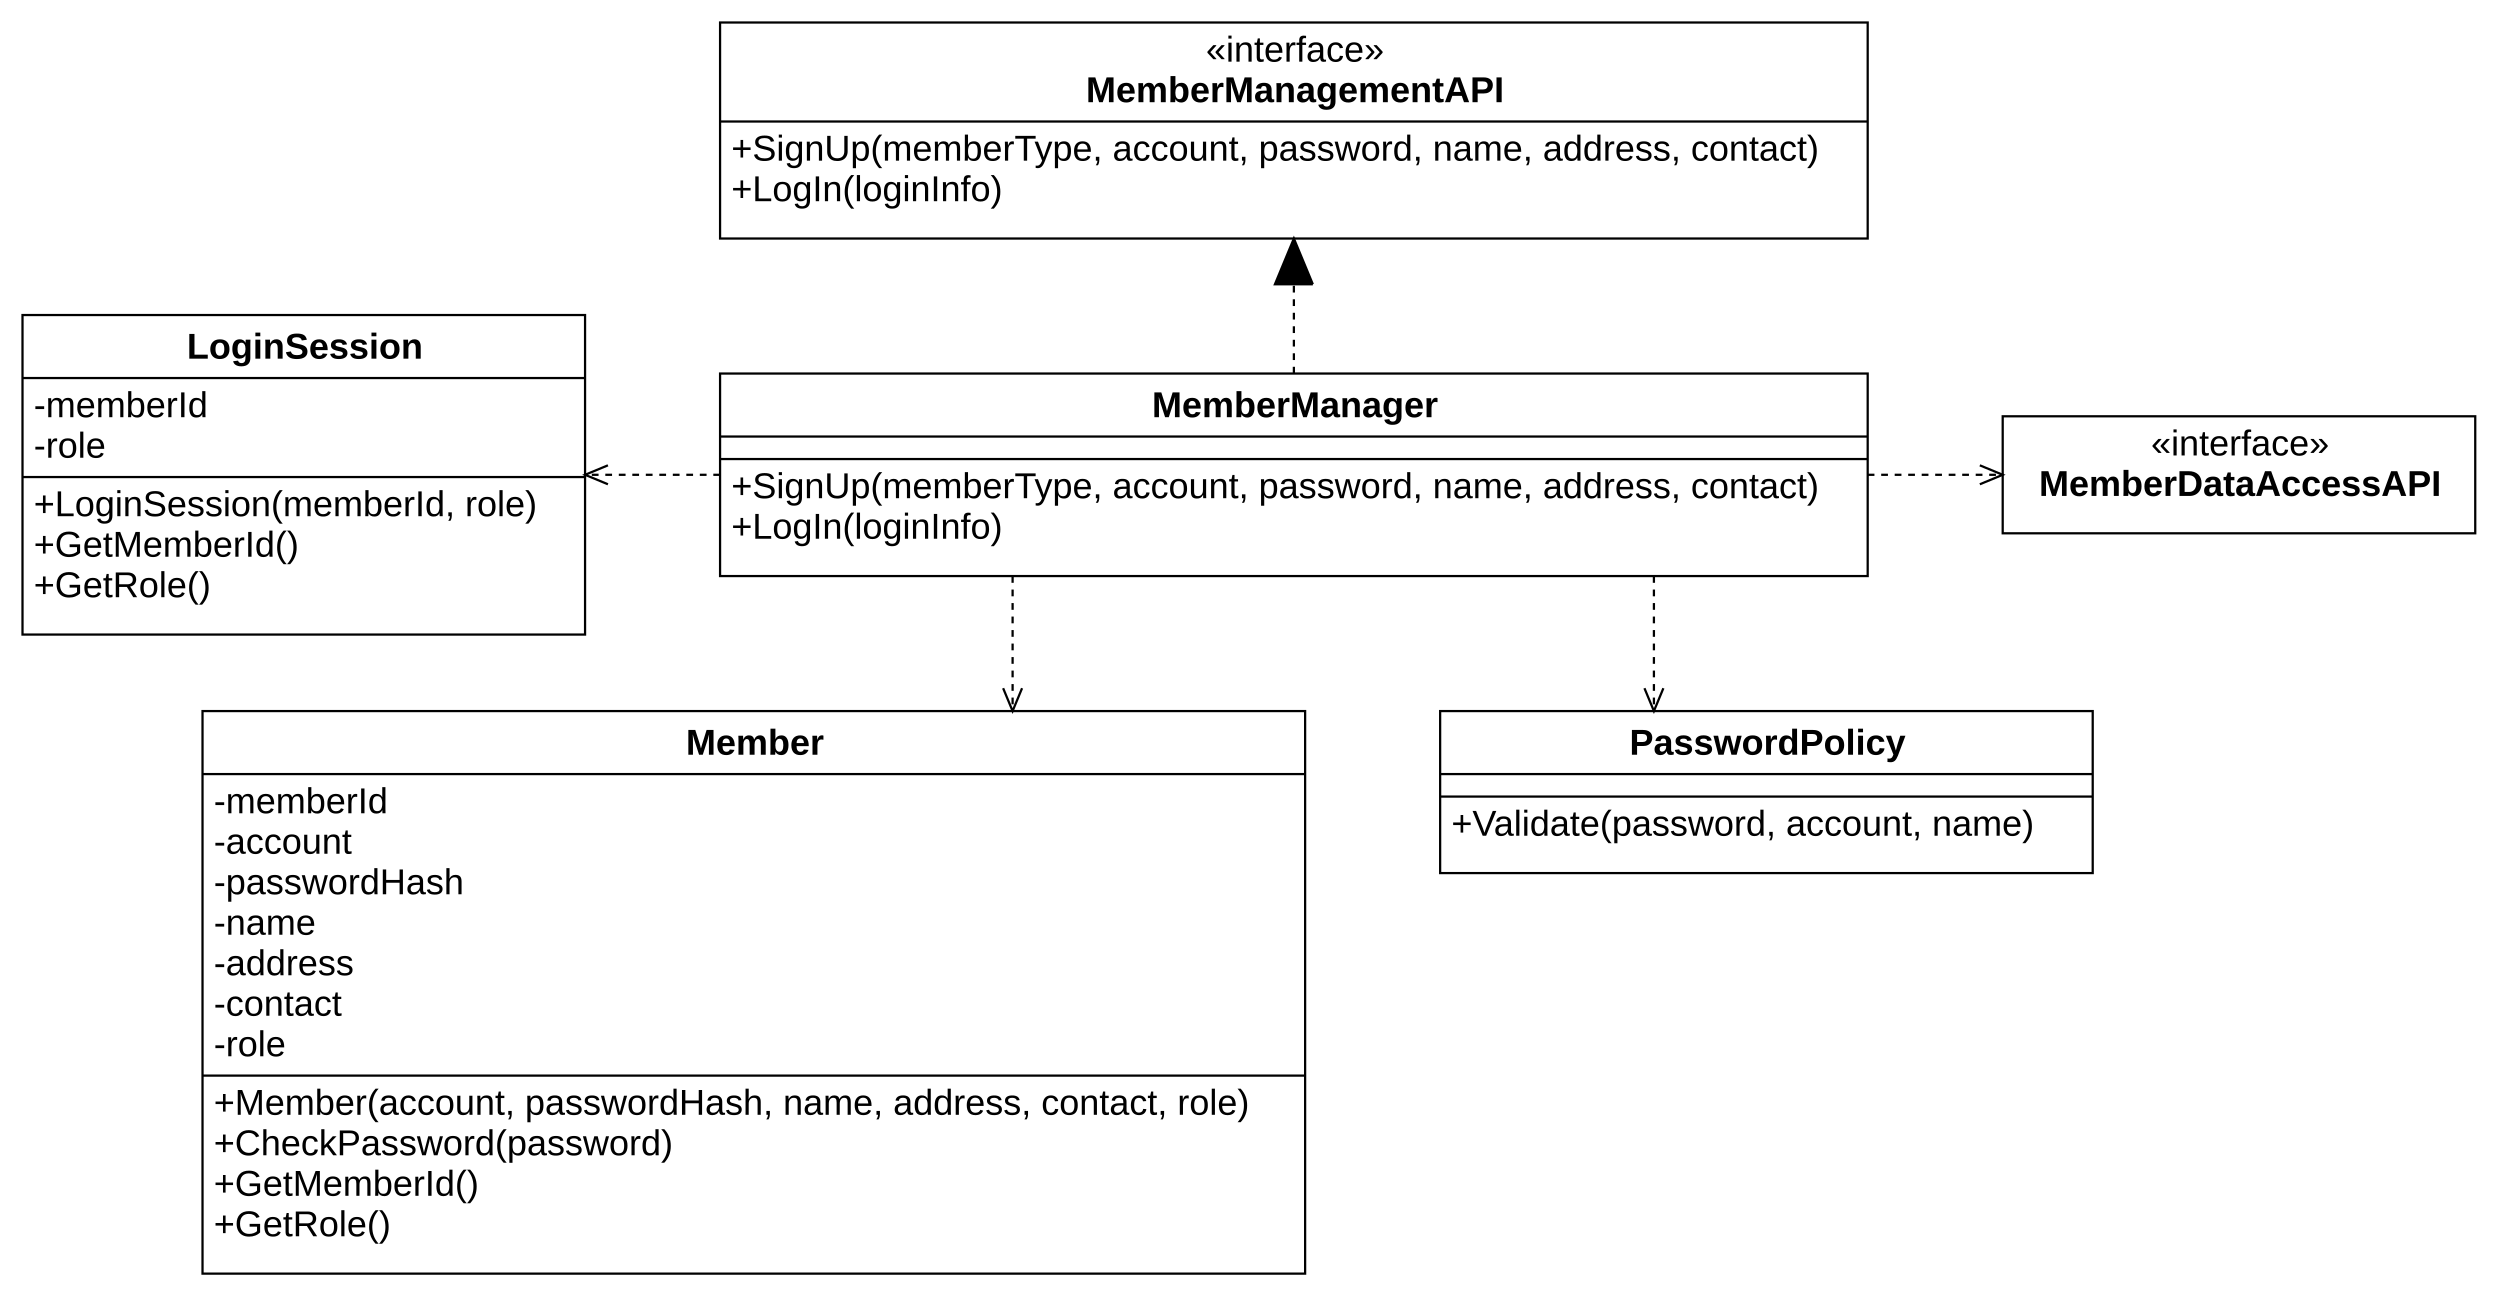
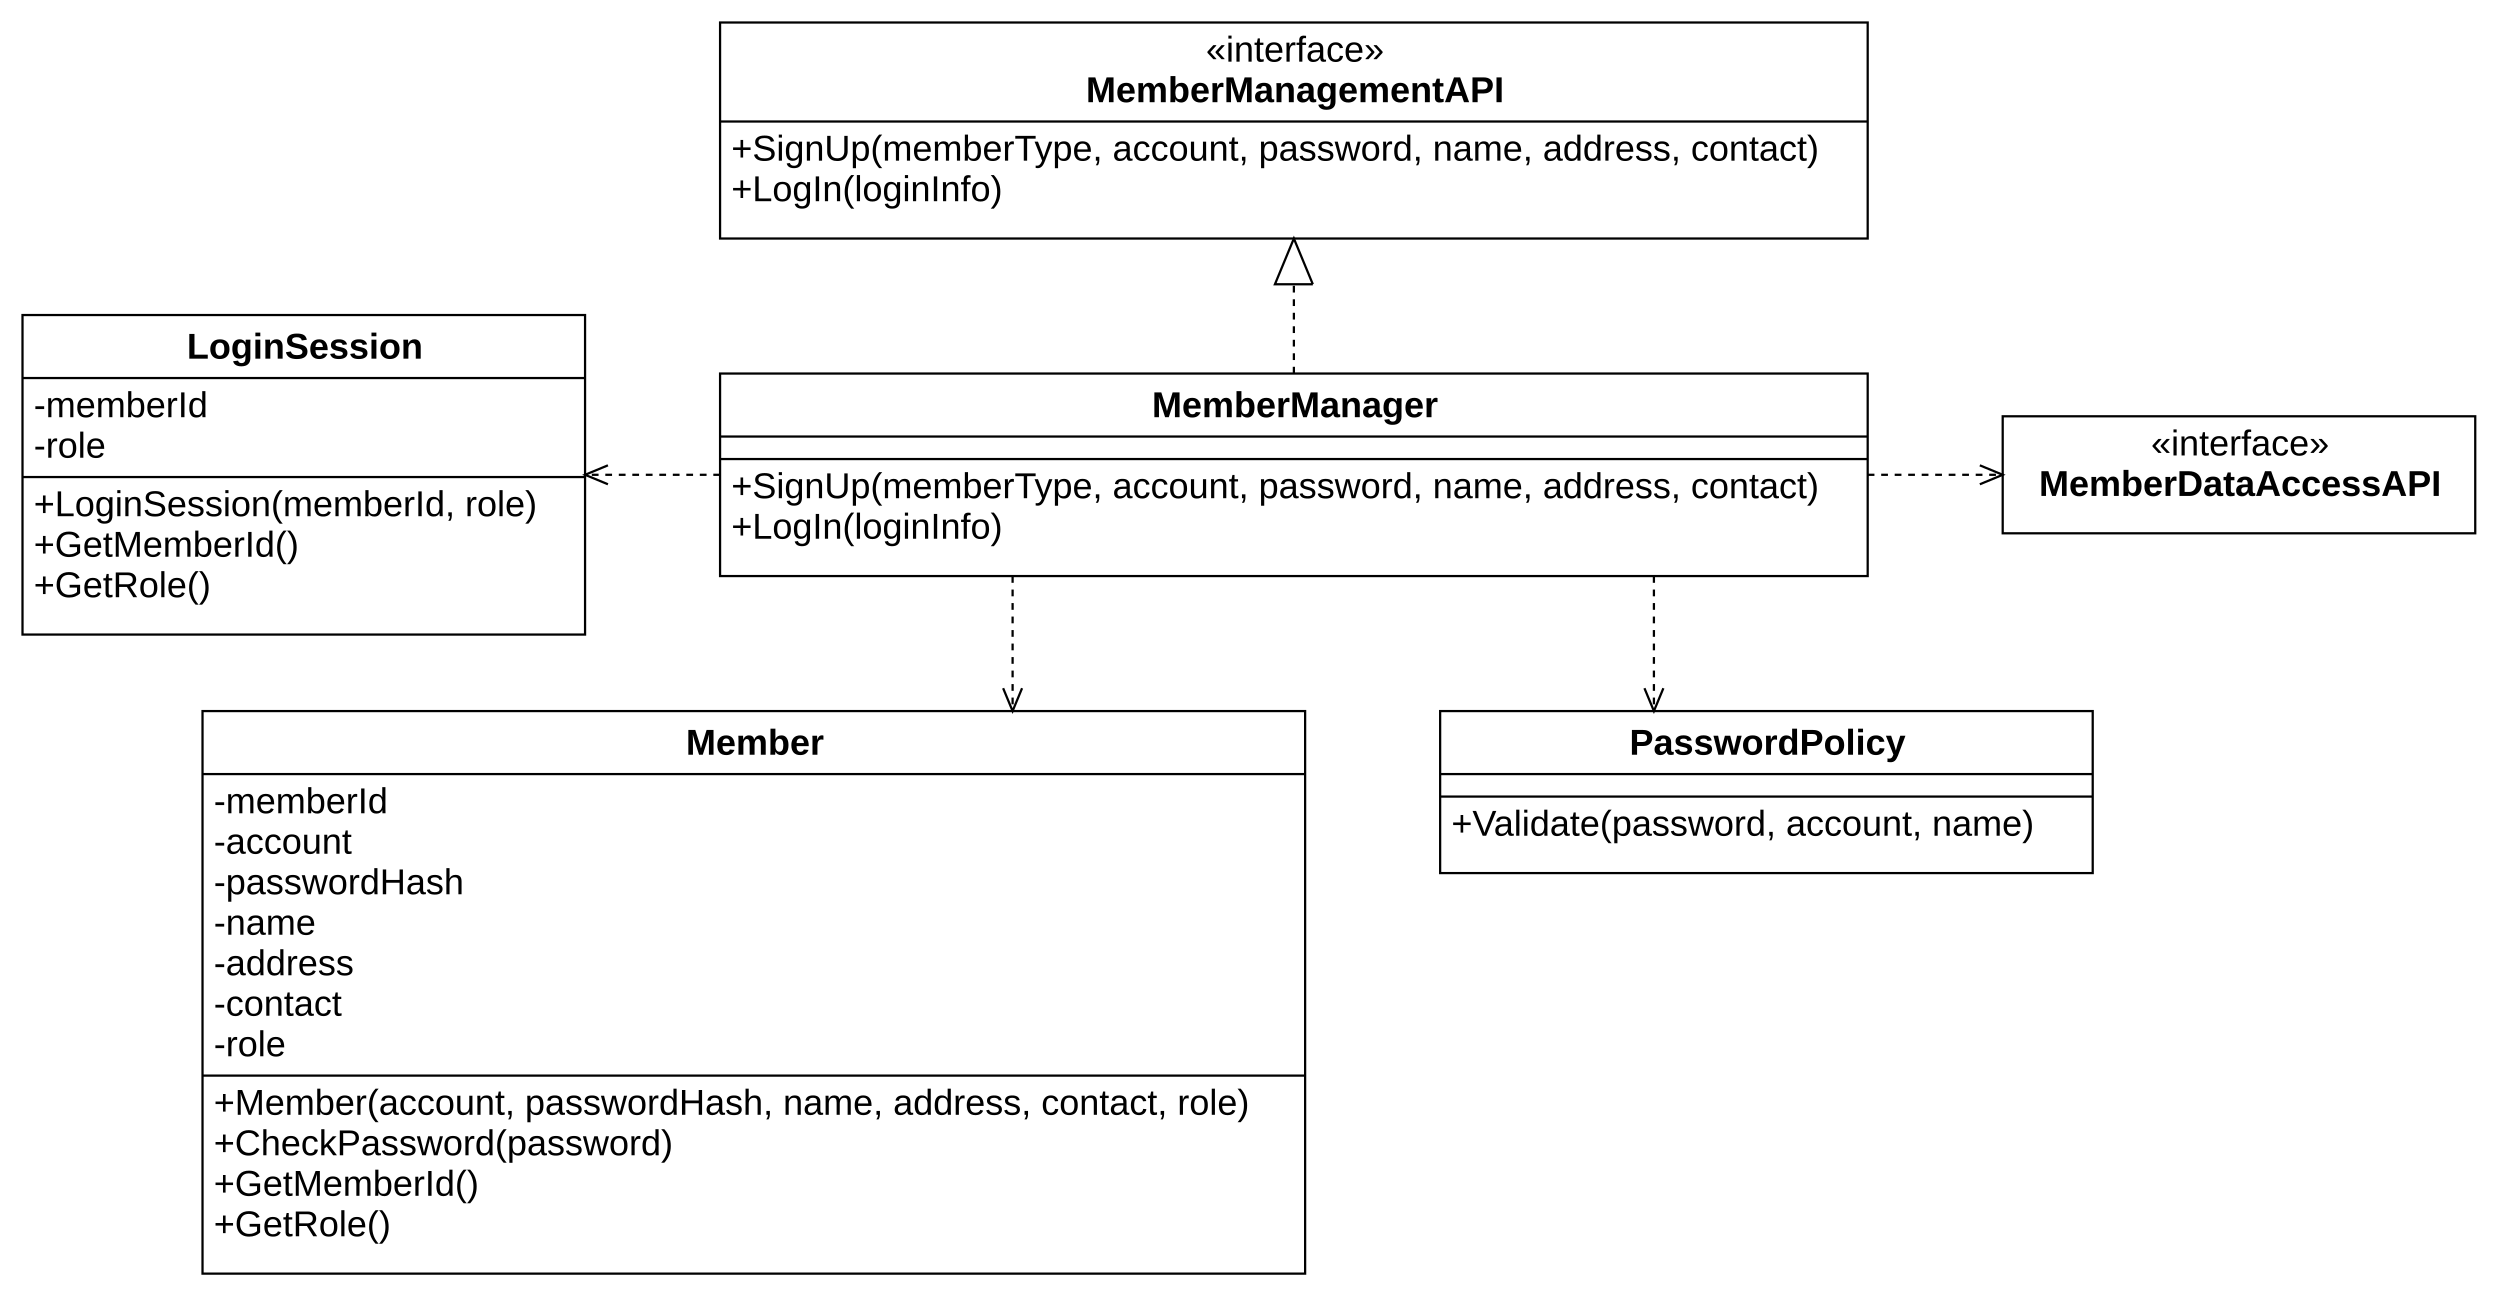
<svg xmlns="http://www.w3.org/2000/svg" width="1111" height="576">
  <defs />
  <g>
    <path fill="rgb(255,255,255)" stroke="none" d="M 320 10 L 830 10 L 830 106 L 320 106 Z" />
    <path fill="none" stroke="rgb(0,0,0)" stroke-width="1" stroke-miterlimit="10" d="M 320 10 L 830 10 L 830 106 L 320 106 Z" />
    <path fill="none" stroke="rgb(0,0,0)" stroke-width="1" stroke-miterlimit="10" d="M 320 54 L 830 54" />
    <text fill="rgb(0,0,0)" stroke="none" font-family="Arial" font-size="16px" font-style="normal" font-weight="normal" text-decoration="normal" x="535.918" y="27.406" text-anchor="start" dominant-baseline="alphabetic" xml:space="preserve">«interface»</text>
    <text fill="rgb(0,0,0)" stroke="none" font-family="Arial" font-size="16px" font-style="normal" font-weight="bold" text-decoration="normal" x="482.59" y="45.406" text-anchor="start" dominant-baseline="alphabetic" xml:space="preserve">MemberManagementAPI</text>
    <text fill="rgb(0,0,0)" stroke="none" font-family="Arial" font-size="16px" font-style="normal" font-weight="normal" text-decoration="normal" x="325" y="71.406" text-anchor="start" dominant-baseline="alphabetic" xml:space="preserve">+SignUp(memberType, account, password, name, address, contact)</text>
    <text fill="rgb(0,0,0)" stroke="none" font-family="Arial" font-size="16px" font-style="normal" font-weight="normal" text-decoration="normal" x="325" y="89.406" text-anchor="start" dominant-baseline="alphabetic" xml:space="preserve">+LogIn(loginInfo)</text>
    <path fill="rgb(255,255,255)" stroke="none" d="M 320 166 L 830 166 L 830 256 L 320 256 Z" />
    <path fill="none" stroke="rgb(0,0,0)" stroke-width="1" stroke-miterlimit="10" d="M 320 166 L 830 166 L 830 256 L 320 256 Z" />
    <path fill="none" stroke="rgb(0,0,0)" stroke-width="1" stroke-miterlimit="10" d="M 320 194 L 830 194" />
    <path fill="none" stroke="rgb(0,0,0)" stroke-width="1" stroke-miterlimit="10" d="M 320 204 L 830 204" />
    <text fill="rgb(0,0,0)" stroke="none" font-family="Arial" font-size="16px" font-style="normal" font-weight="bold" text-decoration="normal" x="511.926" y="185.406" text-anchor="start" dominant-baseline="alphabetic" xml:space="preserve">MemberManager</text>
    <text fill="rgb(0,0,0)" stroke="none" font-family="Arial" font-size="16px" font-style="normal" font-weight="normal" text-decoration="normal" x="325" y="221.406" text-anchor="start" dominant-baseline="alphabetic" xml:space="preserve">+SignUp(memberType, account, password, name, address, contact)</text>
    <text fill="rgb(0,0,0)" stroke="none" font-family="Arial" font-size="16px" font-style="normal" font-weight="normal" text-decoration="normal" x="325" y="239.406" text-anchor="start" dominant-baseline="alphabetic" xml:space="preserve">+LogIn(loginInfo)</text>
    <path fill="rgb(255,255,255)" stroke="none" d="M 90 316 L 580 316 L 580 566 L 90 566 Z" />
    <path fill="none" stroke="rgb(0,0,0)" stroke-width="1" stroke-miterlimit="10" d="M 90 316 L 580 316 L 580 566 L 90 566 Z" />
    <path fill="none" stroke="rgb(0,0,0)" stroke-width="1" stroke-miterlimit="10" d="M 90 344 L 580 344" />
    <path fill="none" stroke="rgb(0,0,0)" stroke-width="1" stroke-miterlimit="10" d="M 90 478 L 580 478" />
    <text fill="rgb(0,0,0)" stroke="none" font-family="Arial" font-size="16px" font-style="normal" font-weight="bold" text-decoration="normal" x="304.824" y="335.406" text-anchor="start" dominant-baseline="alphabetic" xml:space="preserve">Member</text>
    <text fill="rgb(0,0,0)" stroke="none" font-family="Arial" font-size="16px" font-style="normal" font-weight="normal" text-decoration="normal" x="95" y="361.406" text-anchor="start" dominant-baseline="alphabetic" xml:space="preserve">-memberId</text>
    <text fill="rgb(0,0,0)" stroke="none" font-family="Arial" font-size="16px" font-style="normal" font-weight="normal" text-decoration="normal" x="95" y="379.406" text-anchor="start" dominant-baseline="alphabetic" xml:space="preserve">-account</text>
    <text fill="rgb(0,0,0)" stroke="none" font-family="Arial" font-size="16px" font-style="normal" font-weight="normal" text-decoration="normal" x="95" y="397.406" text-anchor="start" dominant-baseline="alphabetic" xml:space="preserve">-passwordHash</text>
    <text fill="rgb(0,0,0)" stroke="none" font-family="Arial" font-size="16px" font-style="normal" font-weight="normal" text-decoration="normal" x="95" y="415.406" text-anchor="start" dominant-baseline="alphabetic" xml:space="preserve">-name</text>
    <text fill="rgb(0,0,0)" stroke="none" font-family="Arial" font-size="16px" font-style="normal" font-weight="normal" text-decoration="normal" x="95" y="433.406" text-anchor="start" dominant-baseline="alphabetic" xml:space="preserve">-address</text>
    <text fill="rgb(0,0,0)" stroke="none" font-family="Arial" font-size="16px" font-style="normal" font-weight="normal" text-decoration="normal" x="95" y="451.406" text-anchor="start" dominant-baseline="alphabetic" xml:space="preserve">-contact</text>
    <text fill="rgb(0,0,0)" stroke="none" font-family="Arial" font-size="16px" font-style="normal" font-weight="normal" text-decoration="normal" x="95" y="469.406" text-anchor="start" dominant-baseline="alphabetic" xml:space="preserve">-role</text>
    <text fill="rgb(0,0,0)" stroke="none" font-family="Arial" font-size="16px" font-style="normal" font-weight="normal" text-decoration="normal" x="95" y="495.406" text-anchor="start" dominant-baseline="alphabetic" xml:space="preserve">+Member(account, passwordHash, name, address, contact, role)</text>
    <text fill="rgb(0,0,0)" stroke="none" font-family="Arial" font-size="16px" font-style="normal" font-weight="normal" text-decoration="normal" x="95" y="513.406" text-anchor="start" dominant-baseline="alphabetic" xml:space="preserve">+CheckPassword(password)</text>
    <text fill="rgb(0,0,0)" stroke="none" font-family="Arial" font-size="16px" font-style="normal" font-weight="normal" text-decoration="normal" x="95" y="531.406" text-anchor="start" dominant-baseline="alphabetic" xml:space="preserve">+GetMemberId()</text>
    <text fill="rgb(0,0,0)" stroke="none" font-family="Arial" font-size="16px" font-style="normal" font-weight="normal" text-decoration="normal" x="95" y="549.406" text-anchor="start" dominant-baseline="alphabetic" xml:space="preserve">+GetRole()</text>
    <path fill="rgb(255,255,255)" stroke="none" d="M 10 140 L 260 140 L 260 282 L 10 282 Z" />
    <path fill="none" stroke="rgb(0,0,0)" stroke-width="1" stroke-miterlimit="10" d="M 10 140 L 260 140 L 260 282 L 10 282 Z" />
    <path fill="none" stroke="rgb(0,0,0)" stroke-width="1" stroke-miterlimit="10" d="M 10 168 L 260 168" />
    <path fill="none" stroke="rgb(0,0,0)" stroke-width="1" stroke-miterlimit="10" d="M 10 212 L 260 212" />
    <text fill="rgb(0,0,0)" stroke="none" font-family="Arial" font-size="16px" font-style="normal" font-weight="bold" text-decoration="normal" x="83.051" y="159.406" text-anchor="start" dominant-baseline="alphabetic" xml:space="preserve">LoginSession</text>
    <text fill="rgb(0,0,0)" stroke="none" font-family="Arial" font-size="16px" font-style="normal" font-weight="normal" text-decoration="normal" x="15" y="185.406" text-anchor="start" dominant-baseline="alphabetic" xml:space="preserve">-memberId</text>
    <text fill="rgb(0,0,0)" stroke="none" font-family="Arial" font-size="16px" font-style="normal" font-weight="normal" text-decoration="normal" x="15" y="203.406" text-anchor="start" dominant-baseline="alphabetic" xml:space="preserve">-role</text>
    <text fill="rgb(0,0,0)" stroke="none" font-family="Arial" font-size="16px" font-style="normal" font-weight="normal" text-decoration="normal" x="15" y="229.406" text-anchor="start" dominant-baseline="alphabetic" xml:space="preserve">+LoginSession(memberId, role)</text>
    <text fill="rgb(0,0,0)" stroke="none" font-family="Arial" font-size="16px" font-style="normal" font-weight="normal" text-decoration="normal" x="15" y="247.406" text-anchor="start" dominant-baseline="alphabetic" xml:space="preserve">+GetMemberId()</text>
    <text fill="rgb(0,0,0)" stroke="none" font-family="Arial" font-size="16px" font-style="normal" font-weight="normal" text-decoration="normal" x="15" y="265.406" text-anchor="start" dominant-baseline="alphabetic" xml:space="preserve">+GetRole()</text>
    <path fill="rgb(255,255,255)" stroke="none" d="M 890 185 L 1100 185 L 1100 237 L 890 237 Z" />
    <path fill="none" stroke="rgb(0,0,0)" stroke-width="1" stroke-miterlimit="10" d="M 890 185 L 1100 185 L 1100 237 L 890 237 Z" />
    <text fill="rgb(0,0,0)" stroke="none" font-family="Arial" font-size="16px" font-style="normal" font-weight="normal" text-decoration="normal" x="955.918" y="202.406" text-anchor="start" dominant-baseline="alphabetic" xml:space="preserve">«interface»</text>
    <text fill="rgb(0,0,0)" stroke="none" font-family="Arial" font-size="16px" font-style="normal" font-weight="bold" text-decoration="normal" x="906.125" y="220.406" text-anchor="start" dominant-baseline="alphabetic" xml:space="preserve">MemberDataAccessAPI</text>
    <path fill="none" stroke="rgb(0,0,0)" stroke-width="1" stroke-miterlimit="10" d="M 575 166 L 575 106" stroke-dasharray="3,3" />
-     <path fill="rgb(0,0,0)" stroke="none" d="M 583.419 126.325 L 575 106 L 566.581 126.325 Z" />
+     <path fill="rgb(255,255,255)" stroke="none" d="M 583.419 126.325 L 575 106 L 566.581 126.325 Z" />
    <path fill="none" stroke="rgb(0,0,0)" stroke-width="1" stroke-miterlimit="10" d="M 583.419 126.325 L 575 106 L 566.581 126.325 L 583.419 126.325" />
    <path fill="none" stroke="rgb(0,0,0)" stroke-width="1" stroke-miterlimit="10" d="M 450 256 L 450 316" stroke-dasharray="3,3" />
    <path fill="none" stroke="rgb(0,0,0)" stroke-width="1" stroke-miterlimit="10" d="M 445.79 305.837 L 450 316 L 454.21 305.837" />
    <path fill="none" stroke="rgb(0,0,0)" stroke-width="1" stroke-miterlimit="10" d="M 320 211 L 260 211" stroke-dasharray="3,3" />
    <path fill="none" stroke="rgb(0,0,0)" stroke-width="1" stroke-miterlimit="10" d="M 270.163 206.79 L 260 211 L 270.163 215.21" />
    <path fill="none" stroke="rgb(0,0,0)" stroke-width="1" stroke-miterlimit="10" d="M 830 211 L 890 211" stroke-dasharray="3,3" />
    <path fill="none" stroke="rgb(0,0,0)" stroke-width="1" stroke-miterlimit="10" d="M 879.837 215.21 L 890 211 L 879.837 206.79" />
    <path fill="rgb(255,255,255)" stroke="none" d="M 640 316 L 930 316 L 930 388 L 640 388 Z" />
    <path fill="none" stroke="rgb(0,0,0)" stroke-width="1" stroke-miterlimit="10" d="M 640 316 L 930 316 L 930 388 L 640 388 Z" />
    <path fill="none" stroke="rgb(0,0,0)" stroke-width="1" stroke-miterlimit="10" d="M 640 344 L 930 344" />
    <path fill="none" stroke="rgb(0,0,0)" stroke-width="1" stroke-miterlimit="10" d="M 640 354 L 930 354" />
    <text fill="rgb(0,0,0)" stroke="none" font-family="Arial" font-size="16px" font-style="normal" font-weight="bold" text-decoration="normal" x="724.141" y="335.406" text-anchor="start" dominant-baseline="alphabetic" xml:space="preserve">PasswordPolicy</text>
    <text fill="rgb(0,0,0)" stroke="none" font-family="Arial" font-size="16px" font-style="normal" font-weight="normal" text-decoration="normal" x="645" y="371.406" text-anchor="start" dominant-baseline="alphabetic" xml:space="preserve">+Validate(password, account, name)</text>
    <path fill="none" stroke="rgb(0,0,0)" stroke-width="1" stroke-miterlimit="10" d="M 735 256 L 735 316" stroke-dasharray="3,3" />
    <path fill="none" stroke="rgb(0,0,0)" stroke-width="1" stroke-miterlimit="10" d="M 730.79 305.837 L 735 316 L 739.21 305.837" />
  </g>
</svg>
